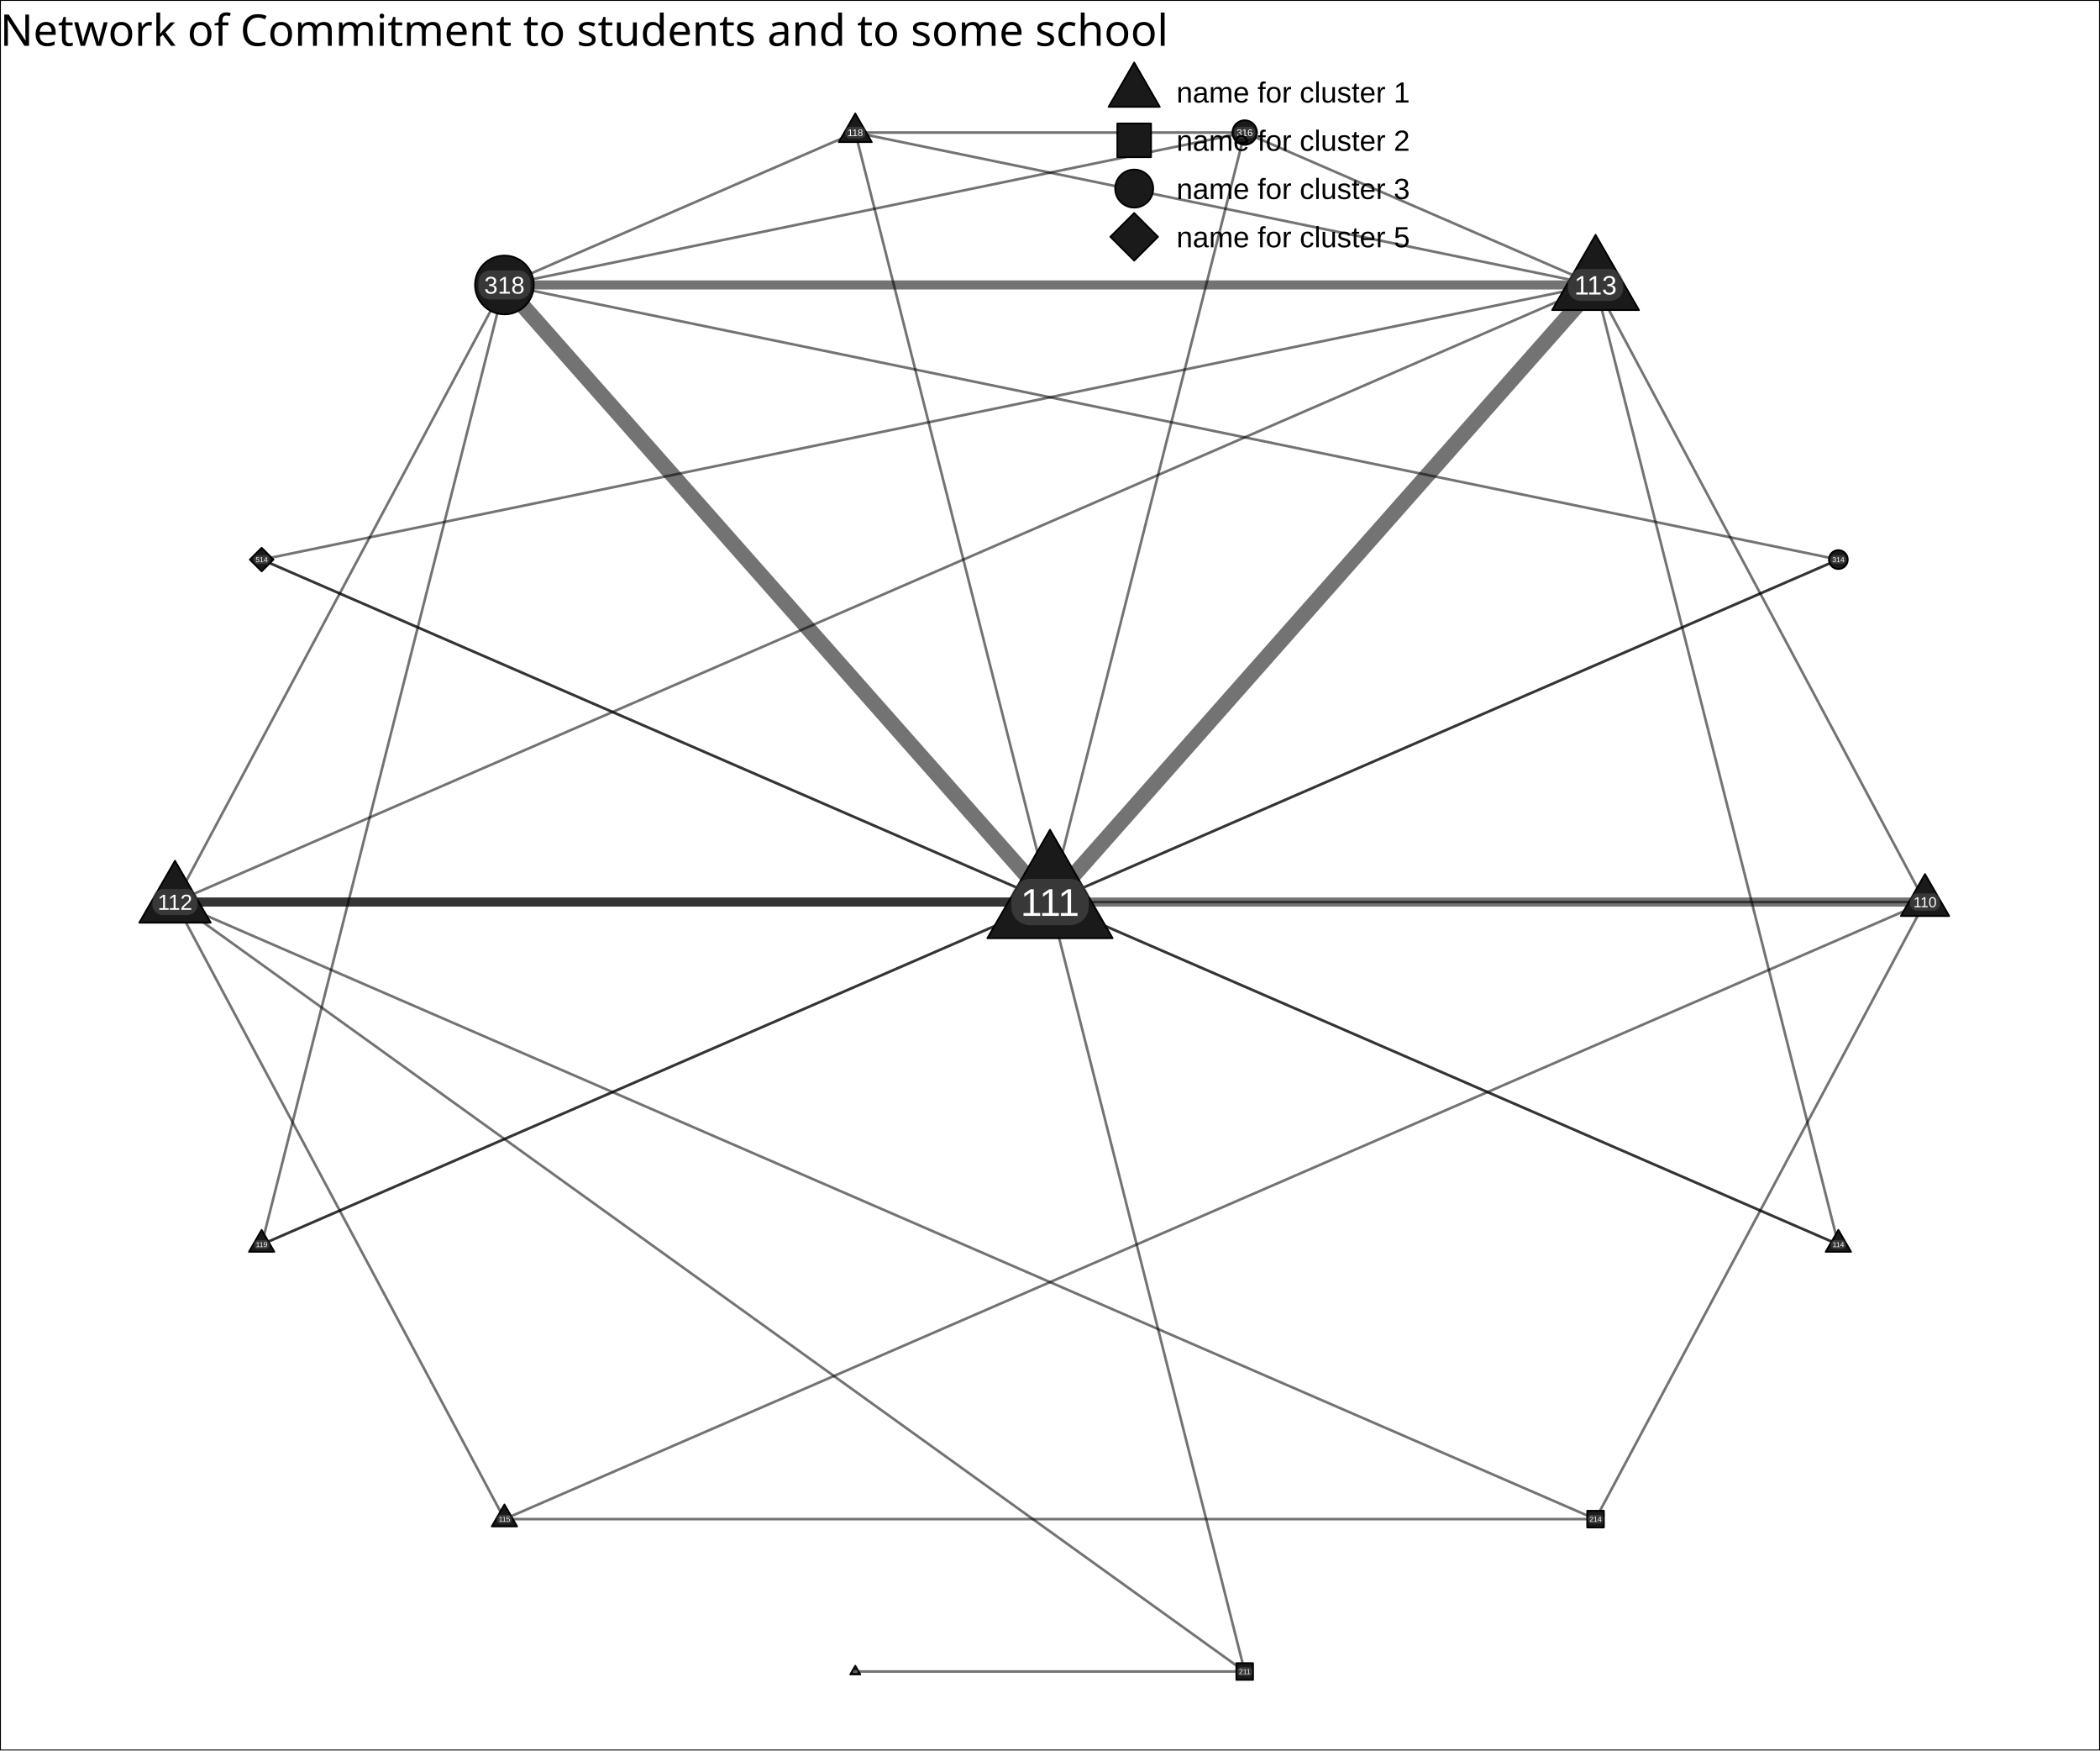
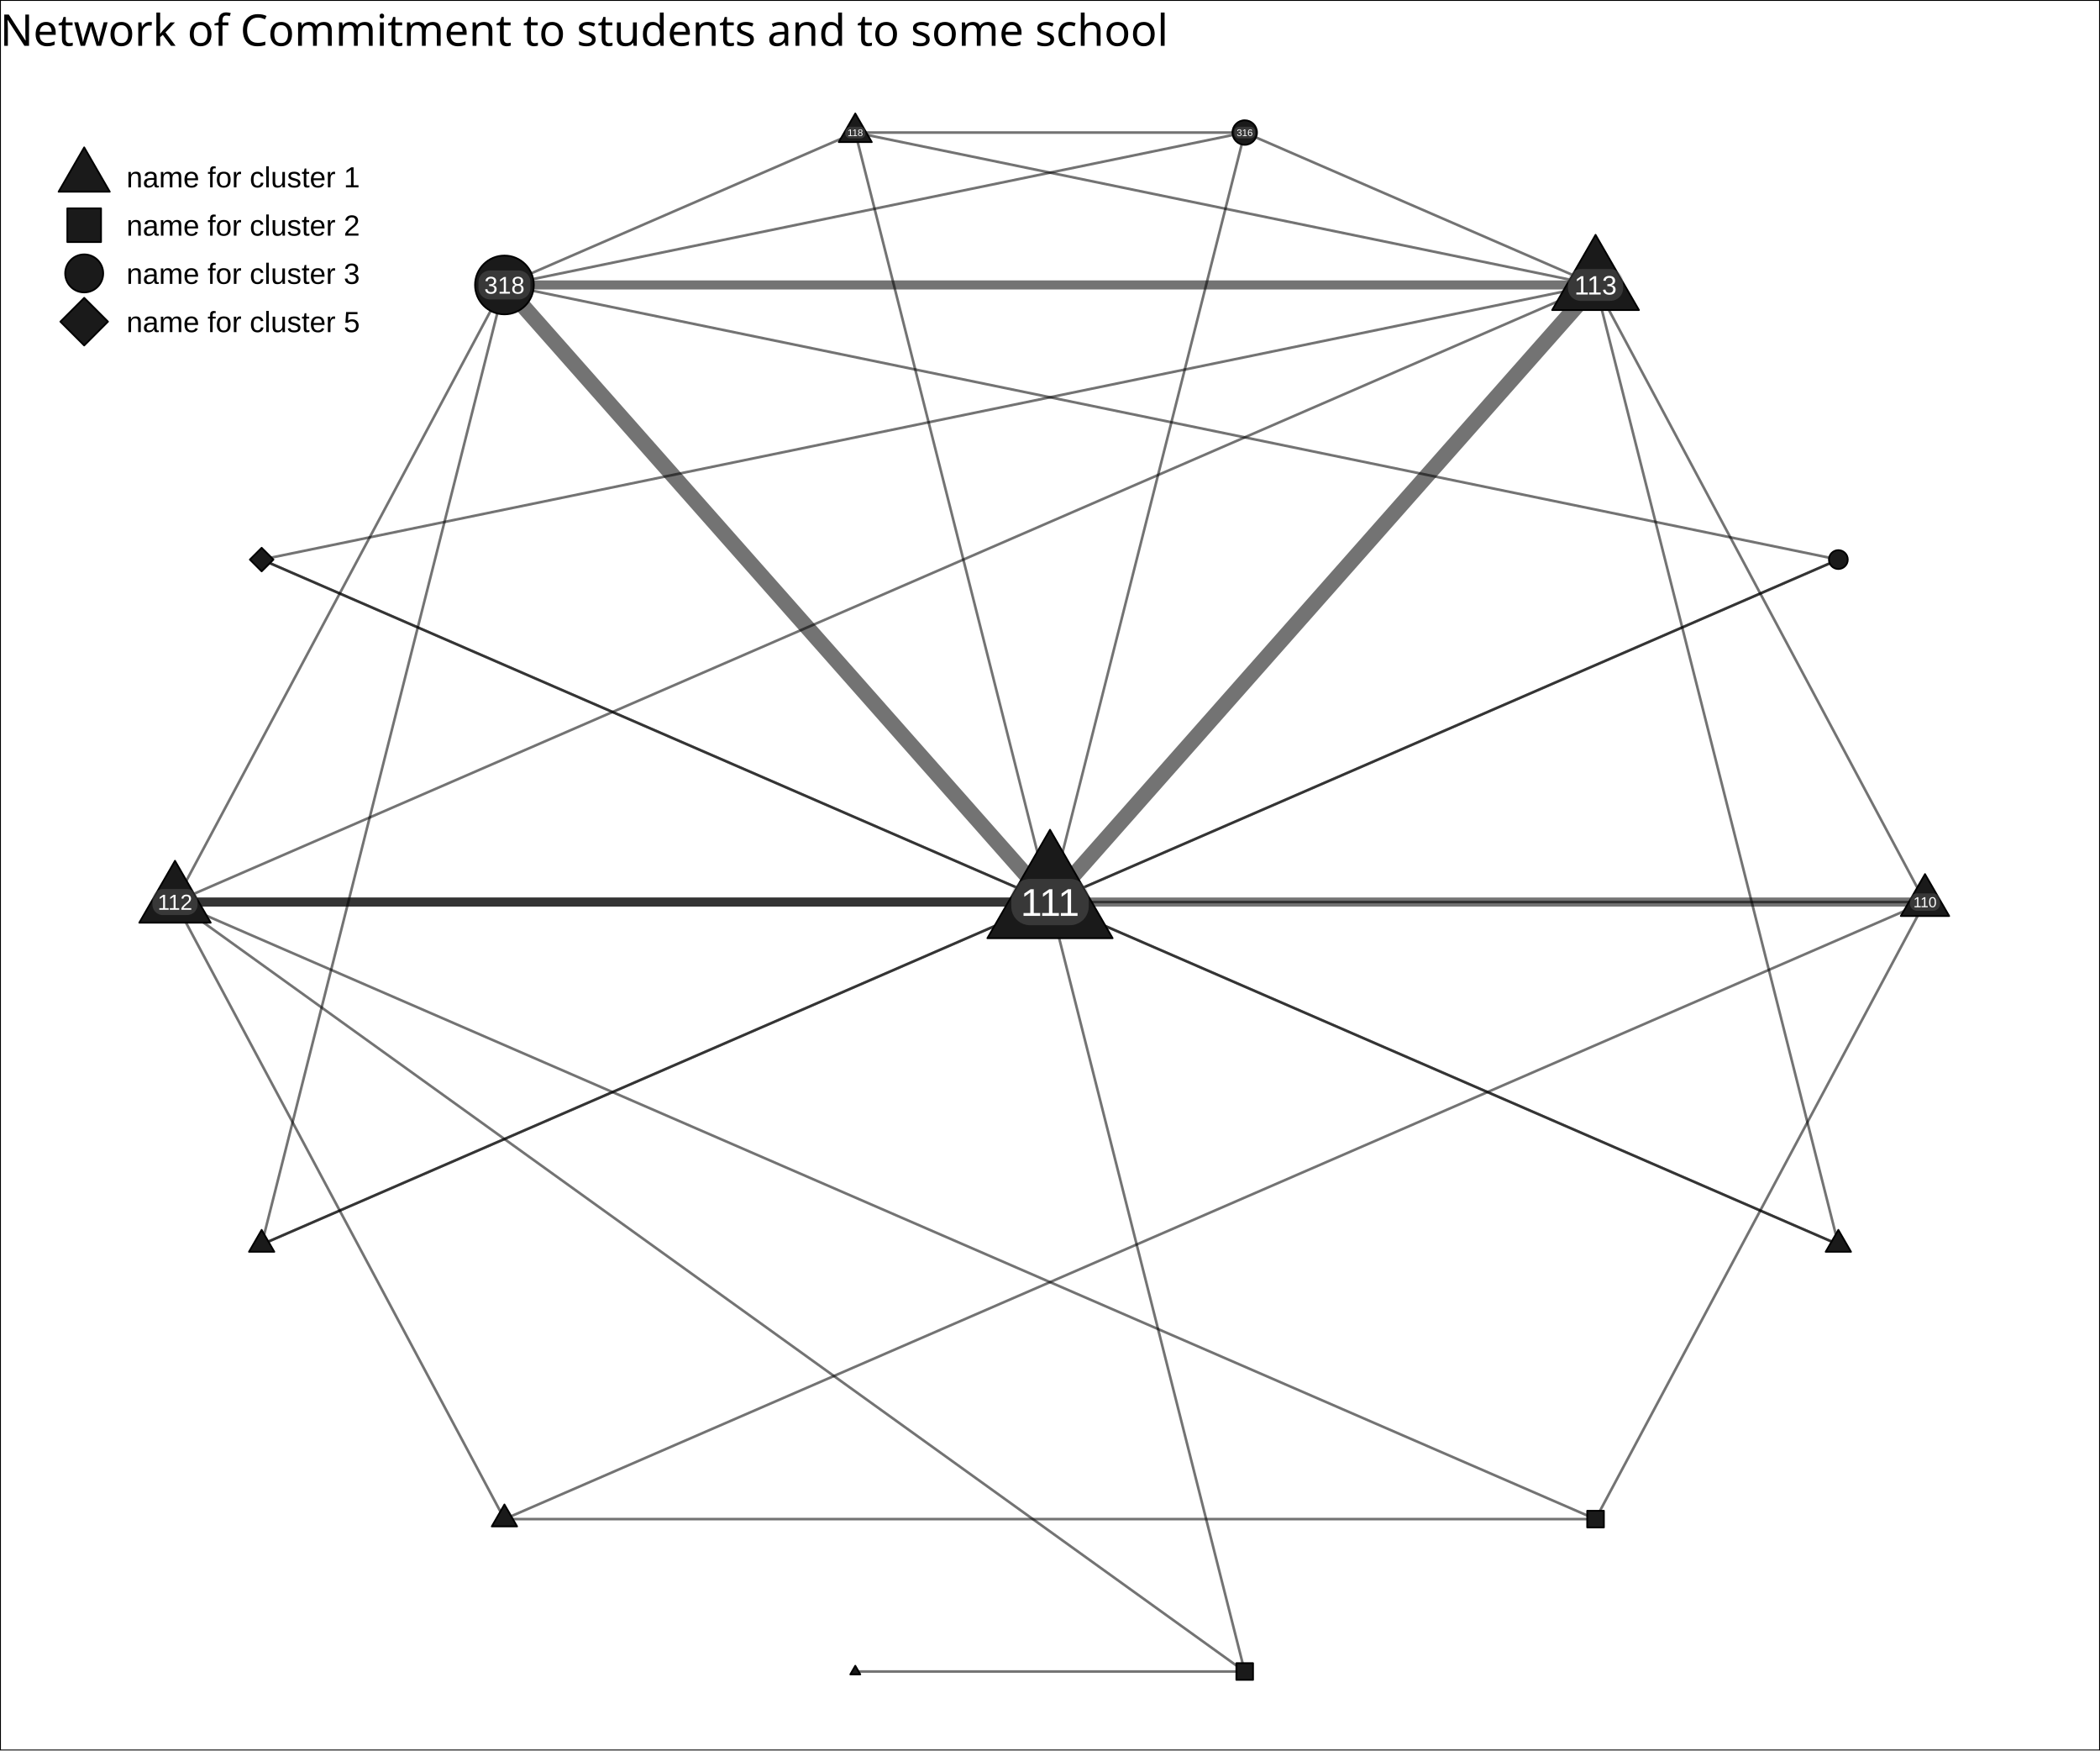
<svg xmlns="http://www.w3.org/2000/svg" class="svglite" width="864.00pt" height="720.00pt" viewBox="0 0 864.00 720.00">
  <defs>
    <style type="text/css">
    .svglite line, .svglite polyline, .svglite polygon, .svglite path, .svglite rect, .svglite circle {
      fill: none;
      stroke: #000000;
      stroke-linecap: round;
      stroke-linejoin: round;
      stroke-miterlimit: 10.00;
    }
    .svglite text {
      white-space: pre;
    }
  </style>
  </defs>
  <rect width="100%" height="100%" style="stroke: none; fill: #FFFFFF;" />
  <defs>
    <clipPath id="cpMC4wMHw4NjQuMDB8MC4wMHw3MjAuMDA=">
      <rect x="0.00" y="0.00" width="864.00" height="720.00" />
    </clipPath>
  </defs>
  <g clip-path="url(#cpMC4wMHw4NjQuMDB8MC4wMHw3MjAuMDA=)">
    <rect x="0.00" y="0.00" width="864.00" height="720.00" style="stroke-width: 0.75; fill: #FFFFFF;" />
  </g>
  <defs>
    <clipPath id="cpMC4wMHw4NjQuMDB8MjIuMDZ8NzIwLjAw">
      <rect x="0.00" y="22.06" width="864.00" height="697.94" />
    </clipPath>
  </defs>
  <g clip-path="url(#cpMC4wMHw4NjQuMDB8MjIuMDZ8NzIwLjAw)">
    <line x1="792.00" y1="371.03" x2="432.00" y2="371.03" style="stroke-width: 1.07; stroke: #000000; stroke-opacity: 0.55;" />
    <line x1="792.00" y1="371.03" x2="72.00" y2="371.03" style="stroke-width: 3.73; stroke: #000000; stroke-opacity: 0.55;" />
    <line x1="792.00" y1="371.03" x2="656.46" y2="117.21" style="stroke-width: 1.07; stroke: #000000; stroke-opacity: 0.55;" />
    <line x1="792.00" y1="371.03" x2="207.54" y2="624.85" style="stroke-width: 1.07; stroke: #000000; stroke-opacity: 0.55;" />
    <line x1="792.00" y1="371.03" x2="656.46" y2="624.85" style="stroke-width: 1.07; stroke: #000000; stroke-opacity: 0.55;" />
    <line x1="432.00" y1="371.03" x2="72.00" y2="371.03" style="stroke-width: 3.73; stroke: #000000; stroke-opacity: 0.55;" />
    <line x1="432.00" y1="371.03" x2="656.46" y2="117.21" style="stroke-width: 6.40; stroke: #000000; stroke-opacity: 0.55;" />
    <line x1="432.00" y1="371.03" x2="756.35" y2="511.89" style="stroke-width: 1.07; stroke: #000000; stroke-opacity: 0.55;" />
    <line x1="432.00" y1="371.03" x2="351.89" y2="54.52" style="stroke-width: 1.07; stroke: #000000; stroke-opacity: 0.55;" />
    <line x1="432.00" y1="371.03" x2="107.65" y2="511.89" style="stroke-width: 1.07; stroke: #000000; stroke-opacity: 0.55;" />
    <line x1="432.00" y1="371.03" x2="512.11" y2="687.54" style="stroke-width: 1.07; stroke: #000000; stroke-opacity: 0.55;" />
    <line x1="432.00" y1="371.03" x2="756.35" y2="230.17" style="stroke-width: 1.07; stroke: #000000; stroke-opacity: 0.55;" />
    <line x1="432.00" y1="371.03" x2="512.11" y2="54.52" style="stroke-width: 1.07; stroke: #000000; stroke-opacity: 0.55;" />
    <line x1="432.00" y1="371.03" x2="207.54" y2="117.21" style="stroke-width: 6.40; stroke: #000000; stroke-opacity: 0.55;" />
    <line x1="432.00" y1="371.03" x2="107.65" y2="230.17" style="stroke-width: 1.07; stroke: #000000; stroke-opacity: 0.55;" />
    <line x1="72.00" y1="371.03" x2="656.46" y2="117.21" style="stroke-width: 1.07; stroke: #000000; stroke-opacity: 0.55;" />
    <line x1="72.00" y1="371.03" x2="207.54" y2="624.85" style="stroke-width: 1.07; stroke: #000000; stroke-opacity: 0.55;" />
    <line x1="72.00" y1="371.03" x2="512.11" y2="687.54" style="stroke-width: 1.07; stroke: #000000; stroke-opacity: 0.55;" />
    <line x1="72.00" y1="371.03" x2="656.46" y2="624.85" style="stroke-width: 1.07; stroke: #000000; stroke-opacity: 0.55;" />
    <line x1="72.00" y1="371.03" x2="207.54" y2="117.21" style="stroke-width: 1.07; stroke: #000000; stroke-opacity: 0.55;" />
    <line x1="656.46" y1="117.21" x2="756.35" y2="511.89" style="stroke-width: 1.07; stroke: #000000; stroke-opacity: 0.55;" />
    <line x1="656.46" y1="117.21" x2="351.89" y2="54.52" style="stroke-width: 1.07; stroke: #000000; stroke-opacity: 0.55;" />
    <line x1="656.46" y1="117.21" x2="512.11" y2="54.52" style="stroke-width: 1.07; stroke: #000000; stroke-opacity: 0.55;" />
    <line x1="656.46" y1="117.21" x2="207.54" y2="117.21" style="stroke-width: 3.73; stroke: #000000; stroke-opacity: 0.55;" />
    <line x1="656.46" y1="117.21" x2="107.65" y2="230.17" style="stroke-width: 1.07; stroke: #000000; stroke-opacity: 0.55;" />
    <line x1="756.35" y1="511.89" x2="107.65" y2="230.17" style="stroke-width: 1.07; stroke: #000000; stroke-opacity: 0.55;" />
    <line x1="207.54" y1="624.85" x2="656.46" y2="624.85" style="stroke-width: 1.07; stroke: #000000; stroke-opacity: 0.55;" />
    <line x1="351.89" y1="54.52" x2="512.11" y2="54.52" style="stroke-width: 1.07; stroke: #000000; stroke-opacity: 0.55;" />
    <line x1="351.89" y1="54.52" x2="207.54" y2="117.21" style="stroke-width: 1.07; stroke: #000000; stroke-opacity: 0.55;" />
    <line x1="107.65" y1="511.89" x2="756.35" y2="230.17" style="stroke-width: 1.07; stroke: #000000; stroke-opacity: 0.55;" />
    <line x1="107.65" y1="511.89" x2="207.54" y2="117.21" style="stroke-width: 1.07; stroke: #000000; stroke-opacity: 0.55;" />
    <line x1="351.89" y1="687.54" x2="512.11" y2="687.54" style="stroke-width: 1.07; stroke: #000000; stroke-opacity: 0.55;" />
    <line x1="756.35" y1="230.17" x2="207.54" y2="117.21" style="stroke-width: 1.07; stroke: #000000; stroke-opacity: 0.55;" />
    <line x1="512.11" y1="54.52" x2="207.54" y2="117.21" style="stroke-width: 1.07; stroke: #000000; stroke-opacity: 0.55;" />
    <polygon points="792.00,359.53 801.96,376.78 782.04,376.78 " style="stroke-width: 0.71; fill: #1A1A1A;" />
    <polygon points="432.00,341.28 457.77,385.91 406.23,385.91 " style="stroke-width: 0.71; fill: #1A1A1A;" />
    <polygon points="72.00,354.05 86.70,379.52 57.30,379.52 " style="stroke-width: 0.71; fill: #1A1A1A;" />
    <polygon points="656.46,96.58 674.32,127.53 638.59,127.53 " style="stroke-width: 0.71; fill: #1A1A1A;" />
    <polygon points="756.35,505.86 761.57,514.90 751.13,514.90 " style="stroke-width: 0.71; fill: #1A1A1A;" />
    <polygon points="207.54,618.82 212.76,627.86 202.32,627.86 " style="stroke-width: 0.71; fill: #1A1A1A;" />
    <polygon points="351.89,46.67 358.69,58.45 345.09,58.45 " style="stroke-width: 0.71; fill: #1A1A1A;" />
    <polygon points="107.65,505.86 112.87,514.90 102.43,514.90 " style="stroke-width: 0.71; fill: #1A1A1A;" />
    <polygon points="351.89,685.16 353.95,688.72 349.83,688.72 " style="stroke-width: 0.71; fill: #1A1A1A;" />
    <rect x="508.67" y="684.10" width="6.87" height="6.87" style="stroke-width: 0.71; fill: #1A1A1A;" />
    <rect x="653.02" y="621.41" width="6.87" height="6.87" style="stroke-width: 0.71; fill: #1A1A1A;" />
    <circle cx="756.35" cy="230.17" r="3.88" style="stroke-width: 0.71; fill: #1A1A1A;" />
    <circle cx="512.11" cy="54.52" r="5.05" style="stroke-width: 0.71; fill: #1A1A1A;" />
    <circle cx="207.54" cy="117.21" r="12.09" style="stroke-width: 0.71; fill: #1A1A1A;" />
    <polygon points="107.65,235.03 112.51,230.17 107.65,225.31 102.79,230.17 " style="stroke-width: 0.71; fill: #1A1A1A;" />
    <polygon points="788.68,374.60 795.32,374.60 795.21,374.60 795.67,374.58 796.12,374.49 796.55,374.33 796.95,374.09 797.31,373.80 797.61,373.46 797.86,373.07 798.04,372.64 798.15,372.19 798.19,371.73 798.19,371.73 798.19,370.33 798.19,370.33 798.15,369.87 798.04,369.42 797.86,368.99 797.61,368.60 797.31,368.26 796.95,367.96 796.55,367.73 796.12,367.57 795.67,367.48 795.32,367.46 788.68,367.46 789.02,367.48 788.56,367.46 788.10,367.52 787.66,367.64 787.24,367.84 786.86,368.10 786.53,368.42 786.25,368.79 786.04,369.20 785.89,369.64 785.82,370.09 785.81,370.33 785.81,371.73 785.82,371.50 785.82,371.96 785.89,372.42 786.04,372.86 786.25,373.27 786.53,373.64 786.86,373.96 787.24,374.22 787.66,374.42 788.10,374.54 788.56,374.60 " style="stroke-width: 0.00; stroke: #FFFFFF; fill: #7F7F7F; fill-opacity: 0.30;" />
    <text x="792.00" y="373.17" text-anchor="middle" style="font-size: 5.98px;fill: #FFFFFF; font-family: &quot;Arial&quot;;" textLength="9.51px" lengthAdjust="spacingAndGlyphs">110</text>
    <polygon points="423.72,380.55 440.28,380.55 439.97,380.55 441.20,380.50 442.41,380.25 443.56,379.81 444.62,379.20 445.58,378.42 446.39,377.50 447.05,376.46 447.53,375.33 447.83,374.13 447.93,372.90 447.93,372.90 447.93,369.15 447.93,369.15 447.83,367.93 447.53,366.73 447.05,365.60 446.39,364.56 445.58,363.64 444.62,362.86 443.56,362.25 442.41,361.81 441.20,361.56 440.28,361.51 423.72,361.51 424.64,361.56 423.41,361.51 422.19,361.66 421.01,362.00 419.90,362.53 418.88,363.23 418.00,364.08 417.26,365.07 416.68,366.16 416.29,367.32 416.10,368.54 416.07,369.15 416.07,372.90 416.10,372.29 416.10,373.52 416.29,374.73 416.68,375.90 417.26,376.99 418.00,377.98 418.88,378.83 419.90,379.53 421.01,380.06 422.19,380.40 423.41,380.55 " style="stroke-width: 0.00; stroke: #FFFFFF; fill: #7F7F7F; fill-opacity: 0.30;" />
    <text x="432.00" y="376.73" text-anchor="middle" style="font-size: 15.93px;fill: #FFFFFF; font-family: &quot;Arial&quot;;" textLength="24.21px" lengthAdjust="spacingAndGlyphs">111</text>
    <polygon points="67.02,376.38 76.98,376.38 76.81,376.38 77.50,376.35 78.18,376.21 78.82,375.97 79.42,375.62 79.96,375.19 80.42,374.67 80.79,374.08 81.06,373.44 81.23,372.77 81.28,372.08 81.28,372.08 81.28,369.98 81.28,369.98 81.23,369.29 81.06,368.61 80.79,367.98 80.42,367.39 79.96,366.87 79.42,366.44 78.82,366.09 78.18,365.84 77.50,365.71 76.98,365.67 67.02,365.67 67.54,365.71 66.85,365.68 66.16,365.76 65.49,365.95 64.87,366.25 64.30,366.64 63.80,367.12 63.38,367.68 63.06,368.29 62.84,368.95 62.73,369.63 62.72,369.98 62.72,372.08 62.73,371.74 62.73,372.43 62.84,373.11 63.06,373.77 63.38,374.38 63.80,374.94 64.30,375.41 64.87,375.81 65.49,376.11 66.16,376.30 66.85,376.38 " style="stroke-width: 0.00; stroke: #FFFFFF; fill: #7F7F7F; fill-opacity: 0.30;" />
    <text x="72.00" y="374.23" text-anchor="middle" style="font-size: 8.96px;fill: #FFFFFF; font-family: &quot;Arial&quot;;" textLength="14.26px" lengthAdjust="spacingAndGlyphs">112</text>
    <polygon points="650.36,123.76 662.56,123.76 662.35,123.76 663.19,123.72 664.02,123.55 664.81,123.25 665.54,122.83 666.20,122.30 666.76,121.66 667.21,120.95 667.54,120.17 667.75,119.35 667.82,118.50 667.82,118.50 667.82,115.92 667.82,115.92 667.75,115.08 667.54,114.26 667.21,113.48 666.76,112.76 666.20,112.13 665.54,111.59 664.81,111.17 664.02,110.87 663.19,110.70 662.56,110.66 650.36,110.66 650.99,110.70 650.14,110.67 649.30,110.77 648.49,111.00 647.73,111.37 647.03,111.85 646.42,112.43 645.91,113.11 645.52,113.86 645.25,114.66 645.11,115.50 645.10,115.92 645.10,118.50 645.11,118.08 645.11,118.93 645.25,119.76 645.52,120.56 645.91,121.31 646.42,121.99 647.03,122.58 647.73,123.06 648.49,123.42 649.30,123.65 650.14,123.76 " style="stroke-width: 0.00; stroke: #FFFFFF; fill: #7F7F7F; fill-opacity: 0.30;" />
    <text x="656.46" y="121.13" text-anchor="middle" style="font-size: 10.95px;fill: #FFFFFF; font-family: &quot;Arial&quot;;" textLength="17.46px" lengthAdjust="spacingAndGlyphs">113</text>
-     <polygon points="754.68,513.67 758.01,513.67 757.96,513.67 758.19,513.66 758.41,513.62 758.63,513.54 758.83,513.42 759.01,513.27 759.16,513.10 759.28,512.91 759.38,512.69 759.43,512.47 759.45,512.24 759.45,512.24 759.45,511.54 759.45,511.54 759.43,511.31 759.38,511.08 759.28,510.87 759.16,510.67 759.01,510.50 758.83,510.36 758.63,510.24 758.41,510.16 758.19,510.11 758.01,510.10 754.68,510.10 754.86,510.11 754.62,510.10 754.40,510.13 754.17,510.19 753.97,510.29 753.78,510.42 753.61,510.58 753.47,510.77 753.36,510.97 753.29,511.19 753.25,511.42 753.25,511.54 753.25,512.24 753.25,512.12 753.25,512.36 753.29,512.58 753.36,512.80 753.47,513.01 753.61,513.19 753.78,513.35 753.97,513.48 754.17,513.58 754.40,513.65 754.62,513.67 " style="stroke-width: 0.00; stroke: #FFFFFF; fill: #7F7F7F; fill-opacity: 0.30;" />
-     <text x="756.35" y="512.96" text-anchor="middle" style="font-size: 2.99px;fill: #FFFFFF; font-family: &quot;Arial&quot;;" textLength="4.77px" lengthAdjust="spacingAndGlyphs">114</text>
-     <polygon points="205.88,626.63 209.21,626.63 209.15,626.63 209.38,626.62 209.61,626.58 209.82,626.50 210.02,626.38 210.20,626.23 210.36,626.06 210.48,625.87 210.57,625.65 210.63,625.43 210.64,625.20 210.64,625.20 210.64,624.50 210.64,624.50 210.63,624.27 210.57,624.04 210.48,623.83 210.36,623.63 210.20,623.46 210.02,623.32 209.82,623.20 209.61,623.12 209.38,623.07 209.21,623.06 205.88,623.06 206.05,623.07 205.82,623.06 205.59,623.09 205.37,623.15 205.16,623.25 204.97,623.38 204.80,623.54 204.67,623.73 204.56,623.93 204.49,624.15 204.45,624.38 204.44,624.50 204.44,625.20 204.45,625.08 204.45,625.32 204.49,625.54 204.56,625.76 204.67,625.97 204.80,626.15 204.97,626.31 205.16,626.44 205.37,626.54 205.59,626.60 205.82,626.63 " style="stroke-width: 0.00; stroke: #FFFFFF; fill: #7F7F7F; fill-opacity: 0.30;" />
-     <text x="207.54" y="625.92" text-anchor="middle" style="font-size: 2.99px;fill: #FFFFFF; font-family: &quot;Arial&quot;;" textLength="4.77px" lengthAdjust="spacingAndGlyphs">115</text>
    <polygon points="349.69,56.90 354.09,56.90 354.02,56.90 354.32,56.89 354.63,56.83 354.91,56.72 355.18,56.56 355.42,56.37 355.62,56.14 355.79,55.88 355.91,55.60 355.98,55.30 356.01,54.99 356.01,54.99 356.01,54.06 356.01,54.06 355.98,53.75 355.91,53.45 355.79,53.17 355.62,52.91 355.42,52.68 355.18,52.48 354.91,52.33 354.63,52.22 354.32,52.16 354.09,52.15 349.69,52.15 349.92,52.16 349.61,52.15 349.31,52.18 349.01,52.27 348.74,52.40 348.48,52.58 348.26,52.79 348.08,53.04 347.93,53.31 347.83,53.60 347.79,53.90 347.78,54.06 347.78,54.99 347.79,54.84 347.79,55.14 347.83,55.45 347.93,55.74 348.08,56.01 348.26,56.26 348.48,56.47 348.74,56.65 349.01,56.78 349.31,56.86 349.61,56.90 " style="stroke-width: 0.00; stroke: #FFFFFF; fill: #7F7F7F; fill-opacity: 0.30;" />
    <text x="351.89" y="55.95" text-anchor="middle" style="font-size: 3.98px;fill: #FFFFFF; font-family: &quot;Arial&quot;;" textLength="6.31px" lengthAdjust="spacingAndGlyphs">118</text>
-     <polygon points="105.99,513.67 109.32,513.67 109.26,513.67 109.49,513.66 109.72,513.62 109.93,513.54 110.13,513.42 110.31,513.27 110.46,513.10 110.59,512.91 110.68,512.69 110.73,512.47 110.75,512.24 110.75,512.24 110.75,511.54 110.75,511.54 110.73,511.31 110.68,511.08 110.59,510.87 110.46,510.67 110.31,510.50 110.13,510.36 109.93,510.24 109.72,510.16 109.49,510.11 109.32,510.10 105.99,510.10 106.16,510.11 105.93,510.10 105.70,510.13 105.48,510.19 105.27,510.29 105.08,510.42 104.91,510.58 104.77,510.77 104.67,510.97 104.59,511.19 104.56,511.42 104.55,511.54 104.55,512.24 104.56,512.12 104.56,512.36 104.59,512.58 104.67,512.80 104.77,513.01 104.91,513.19 105.08,513.35 105.27,513.48 105.48,513.58 105.70,513.65 105.93,513.67 " style="stroke-width: 0.00; stroke: #FFFFFF; fill: #7F7F7F; fill-opacity: 0.30;" />
-     <text x="107.65" y="512.96" text-anchor="middle" style="font-size: 2.99px;fill: #FFFFFF; font-family: &quot;Arial&quot;;" textLength="4.77px" lengthAdjust="spacingAndGlyphs">119</text>
-     <polygon points="351.30,688.13 352.49,688.13 352.47,688.13 352.54,688.13 352.62,688.12 352.69,688.09 352.76,688.05 352.82,688.00 352.87,687.94 352.91,687.88 352.94,687.81 352.96,687.73 352.96,687.66 352.96,687.66 352.96,687.41 352.96,687.41 352.96,687.34 352.94,687.26 352.91,687.19 352.87,687.13 352.82,687.07 352.76,687.02 352.69,686.98 352.62,686.96 352.54,686.94 352.49,686.94 351.30,686.94 351.36,686.94 351.28,686.94 351.20,686.95 351.13,686.97 351.06,687.00 351.00,687.04 350.94,687.10 350.90,687.16 350.86,687.23 350.84,687.30 350.82,687.38 350.82,687.41 350.82,687.66 350.82,687.62 350.82,687.69 350.84,687.77 350.86,687.84 350.90,687.91 350.94,687.97 351.00,688.03 351.06,688.07 351.13,688.10 351.20,688.12 351.28,688.13 " style="stroke-width: 0.00; stroke: #FFFFFF; fill: #7F7F7F; fill-opacity: 0.30;" />
-     <text x="351.89" y="687.90" text-anchor="middle" style="font-size: 1.00px;fill: #FFFFFF; font-family: &quot;Arial&quot;;" textLength="1.66px" lengthAdjust="spacingAndGlyphs">125</text>
-     <polygon points="510.44,689.32 513.77,689.32 513.72,689.32 513.95,689.31 514.17,689.27 514.39,689.18 514.59,689.07 514.77,688.92 514.92,688.75 515.04,688.55 515.13,688.34 515.19,688.12 515.21,687.89 515.21,687.89 515.21,687.18 515.21,687.18 515.19,686.95 515.13,686.73 515.04,686.52 514.92,686.32 514.77,686.15 514.59,686.00 514.39,685.89 514.17,685.81 513.95,685.76 513.77,685.75 510.44,685.75 510.61,685.76 510.38,685.75 510.15,685.78 509.93,685.84 509.72,685.94 509.53,686.07 509.37,686.23 509.23,686.42 509.12,686.62 509.05,686.84 509.01,687.07 509.01,687.18 509.01,687.89 509.01,687.77 509.01,688.00 509.05,688.23 509.12,688.45 509.23,688.65 509.37,688.84 509.53,689.00 509.72,689.13 509.93,689.23 510.15,689.29 510.38,689.32 " style="stroke-width: 0.00; stroke: #FFFFFF; fill: #7F7F7F; fill-opacity: 0.30;" />
-     <text x="512.11" y="688.60" text-anchor="middle" style="font-size: 2.99px;fill: #FFFFFF; font-family: &quot;Arial&quot;;" textLength="4.77px" lengthAdjust="spacingAndGlyphs">211</text>
-     <polygon points="654.68,626.63 658.23,626.63 658.18,626.63 658.41,626.62 658.63,626.58 658.85,626.50 659.05,626.38 659.23,626.23 659.38,626.06 659.50,625.87 659.59,625.65 659.65,625.43 659.67,625.20 659.67,625.20 659.67,624.50 659.67,624.50 659.65,624.27 659.59,624.04 659.50,623.83 659.38,623.63 659.23,623.46 659.05,623.32 658.85,623.20 658.63,623.12 658.41,623.07 658.23,623.06 654.68,623.06 654.85,623.07 654.62,623.06 654.39,623.09 654.17,623.15 653.96,623.25 653.77,623.38 653.61,623.54 653.47,623.73 653.36,623.93 653.29,624.15 653.25,624.38 653.24,624.50 653.24,625.20 653.25,625.08 653.25,625.32 653.29,625.54 653.36,625.76 653.47,625.97 653.61,626.15 653.77,626.31 653.96,626.44 654.17,626.54 654.39,626.60 654.62,626.63 " style="stroke-width: 0.00; stroke: #FFFFFF; fill: #7F7F7F; fill-opacity: 0.30;" />
-     <text x="656.46" y="625.92" text-anchor="middle" style="font-size: 2.99px;fill: #FFFFFF; font-family: &quot;Arial&quot;;" textLength="4.99px" lengthAdjust="spacingAndGlyphs">214</text>
-     <polygon points="754.57,231.96 758.13,231.96 758.07,231.96 758.30,231.95 758.53,231.90 758.74,231.82 758.94,231.70 759.12,231.56 759.27,231.38 759.40,231.19 759.49,230.98 759.54,230.75 759.56,230.52 759.56,230.52 759.56,229.82 759.56,229.82 759.54,229.59 759.49,229.36 759.40,229.15 759.27,228.96 759.12,228.78 758.94,228.64 758.74,228.52 758.53,228.44 758.30,228.40 758.13,228.39 754.57,228.39 754.74,228.40 754.51,228.39 754.28,228.41 754.06,228.48 753.85,228.58 753.66,228.71 753.50,228.87 753.36,229.05 753.25,229.26 753.18,229.48 753.14,229.70 753.14,229.82 753.14,230.52 753.14,230.41 753.14,230.64 753.18,230.87 753.25,231.09 753.36,231.29 753.50,231.47 753.66,231.63 753.85,231.77 754.06,231.86 754.28,231.93 754.51,231.96 " style="stroke-width: 0.00; stroke: #FFFFFF; fill: #7F7F7F; fill-opacity: 0.30;" />
-     <text x="756.35" y="231.24" text-anchor="middle" style="font-size: 2.99px;fill: #FFFFFF; font-family: &quot;Arial&quot;;" textLength="4.99px" lengthAdjust="spacingAndGlyphs">314</text>
    <polygon points="509.76,56.90 514.46,56.90 514.38,56.90 514.69,56.89 514.99,56.83 515.28,56.72 515.54,56.56 515.78,56.37 515.98,56.14 516.15,55.88 516.27,55.60 516.34,55.30 516.37,54.99 516.37,54.99 516.37,54.06 516.37,54.06 516.34,53.75 516.27,53.45 516.15,53.17 515.98,52.91 515.78,52.68 515.54,52.48 515.28,52.33 514.99,52.22 514.69,52.16 514.46,52.15 509.76,52.15 509.99,52.16 509.68,52.15 509.38,52.18 509.08,52.27 508.80,52.40 508.55,52.58 508.33,52.79 508.14,53.04 508.00,53.31 507.90,53.60 507.85,53.90 507.85,54.06 507.85,54.99 507.85,54.84 507.85,55.14 507.90,55.45 508.00,55.74 508.14,56.01 508.33,56.26 508.55,56.47 508.80,56.65 509.08,56.78 509.38,56.86 509.68,56.90 " style="stroke-width: 0.00; stroke: #FFFFFF; fill: #7F7F7F; fill-opacity: 0.30;" />
    <text x="512.11" y="55.95" text-anchor="middle" style="font-size: 3.98px;fill: #FFFFFF; font-family: &quot;Arial&quot;;" textLength="6.61px" lengthAdjust="spacingAndGlyphs">316</text>
    <polygon points="201.63,123.17 213.46,123.17 213.27,123.16 214.04,123.13 214.79,122.98 215.51,122.70 216.17,122.32 216.77,121.83 217.28,121.26 217.69,120.61 217.99,119.90 218.18,119.15 218.24,118.39 218.24,118.39 218.24,116.04 218.24,116.04 218.18,115.27 217.99,114.52 217.69,113.82 217.28,113.17 216.77,112.59 216.17,112.10 215.51,111.72 214.79,111.45 214.04,111.29 213.46,111.26 201.63,111.26 202.20,111.29 201.44,111.26 200.67,111.35 199.93,111.57 199.24,111.90 198.61,112.33 198.05,112.87 197.59,113.48 197.23,114.16 196.99,114.89 196.86,115.65 196.85,116.04 196.85,118.39 196.86,118.00 196.86,118.77 196.99,119.53 197.23,120.26 197.59,120.94 198.05,121.56 198.61,122.09 199.24,122.53 199.93,122.85 200.67,123.07 201.44,123.16 " style="stroke-width: 0.00; stroke: #FFFFFF; fill: #7F7F7F; fill-opacity: 0.30;" />
    <text x="207.54" y="120.78" text-anchor="middle" style="font-size: 9.96px;fill: #FFFFFF; font-family: &quot;Arial&quot;;" textLength="16.61px" lengthAdjust="spacingAndGlyphs">318</text>
-     <polygon points="105.87,231.96 109.43,231.96 109.37,231.96 109.60,231.95 109.83,231.90 110.04,231.82 110.24,231.70 110.42,231.56 110.58,231.38 110.70,231.19 110.79,230.98 110.84,230.75 110.86,230.52 110.86,230.52 110.86,229.82 110.86,229.82 110.84,229.59 110.79,229.36 110.70,229.15 110.58,228.96 110.42,228.78 110.24,228.64 110.04,228.52 109.83,228.44 109.60,228.40 109.43,228.39 105.87,228.39 106.05,228.40 105.82,228.39 105.59,228.41 105.36,228.48 105.16,228.58 104.97,228.71 104.80,228.87 104.66,229.05 104.55,229.26 104.48,229.48 104.44,229.70 104.44,229.82 104.44,230.52 104.44,230.41 104.44,230.64 104.48,230.87 104.55,231.09 104.66,231.29 104.80,231.47 104.97,231.63 105.16,231.77 105.36,231.86 105.59,231.93 105.82,231.96 " style="stroke-width: 0.00; stroke: #FFFFFF; fill: #7F7F7F; fill-opacity: 0.30;" />
-     <text x="107.65" y="231.24" text-anchor="middle" style="font-size: 2.99px;fill: #FFFFFF; font-family: &quot;Arial&quot;;" textLength="4.99px" lengthAdjust="spacingAndGlyphs">514</text>
  </g>
  <g clip-path="url(#cpMC4wMHw4NjQuMDB8MC4wMHw3MjAuMDA=)">
-     <polygon points="466.64,25.71 477.17,43.96 456.10,43.96 " style="stroke-width: 0.71; fill: #1A1A1A;" />
-     <rect x="459.70" y="50.79" width="13.87" height="13.87" style="stroke-width: 0.71; fill: #1A1A1A;" />
-     <circle cx="466.64" cy="77.57" r="7.82" style="stroke-width: 0.71; fill: #1A1A1A;" />
-     <polygon points="466.64,107.21 476.44,97.41 466.64,87.60 456.83,97.41 " style="stroke-width: 0.71; fill: #1A1A1A;" />
-     <text x="484.03" y="42.18" style="font-size: 12.00px; font-family: &quot;Arial&quot;;" textLength="96.06px" lengthAdjust="spacingAndGlyphs">name for cluster 1</text>
-     <text x="484.03" y="62.02" style="font-size: 12.00px; font-family: &quot;Arial&quot;;" textLength="96.06px" lengthAdjust="spacingAndGlyphs">name for cluster 2</text>
-     <text x="484.03" y="81.86" style="font-size: 12.00px; font-family: &quot;Arial&quot;;" textLength="96.06px" lengthAdjust="spacingAndGlyphs">name for cluster 3</text>
-     <text x="484.03" y="101.71" style="font-size: 12.00px; font-family: &quot;Arial&quot;;" textLength="96.06px" lengthAdjust="spacingAndGlyphs">name for cluster 5</text>
+     <polygon points="34.64,60.61 45.17,78.86 24.10,78.86 " style="stroke-width: 0.71; fill: #1A1A1A;" />
+     <rect x="27.70" y="85.69" width="13.87" height="13.87" style="stroke-width: 0.71; fill: #1A1A1A;" />
+     <circle cx="34.64" cy="112.46" r="7.82" style="stroke-width: 0.71; fill: #1A1A1A;" />
+     <polygon points="34.64,142.11 44.44,132.30 34.64,122.50 24.83,132.30 " style="stroke-width: 0.71; fill: #1A1A1A;" />
+     <text x="52.03" y="77.08" style="font-size: 12.00px; font-family: &quot;Arial&quot;;" textLength="96.06px" lengthAdjust="spacingAndGlyphs">name for cluster 1</text>
+     <text x="52.03" y="96.92" style="font-size: 12.00px; font-family: &quot;Arial&quot;;" textLength="96.06px" lengthAdjust="spacingAndGlyphs">name for cluster 2</text>
+     <text x="52.03" y="116.76" style="font-size: 12.00px; font-family: &quot;Arial&quot;;" textLength="96.06px" lengthAdjust="spacingAndGlyphs">name for cluster 3</text>
+     <text x="52.03" y="136.60" style="font-size: 12.00px; font-family: &quot;Arial&quot;;" textLength="96.06px" lengthAdjust="spacingAndGlyphs">name for cluster 5</text>
    <text x="0.00" y="18.85" style="font-size: 18.00px; font-family: &quot;Calibri&quot;;" textLength="416.87px" lengthAdjust="spacingAndGlyphs">Network of Commitment to students and to some school</text>
  </g>
</svg>
